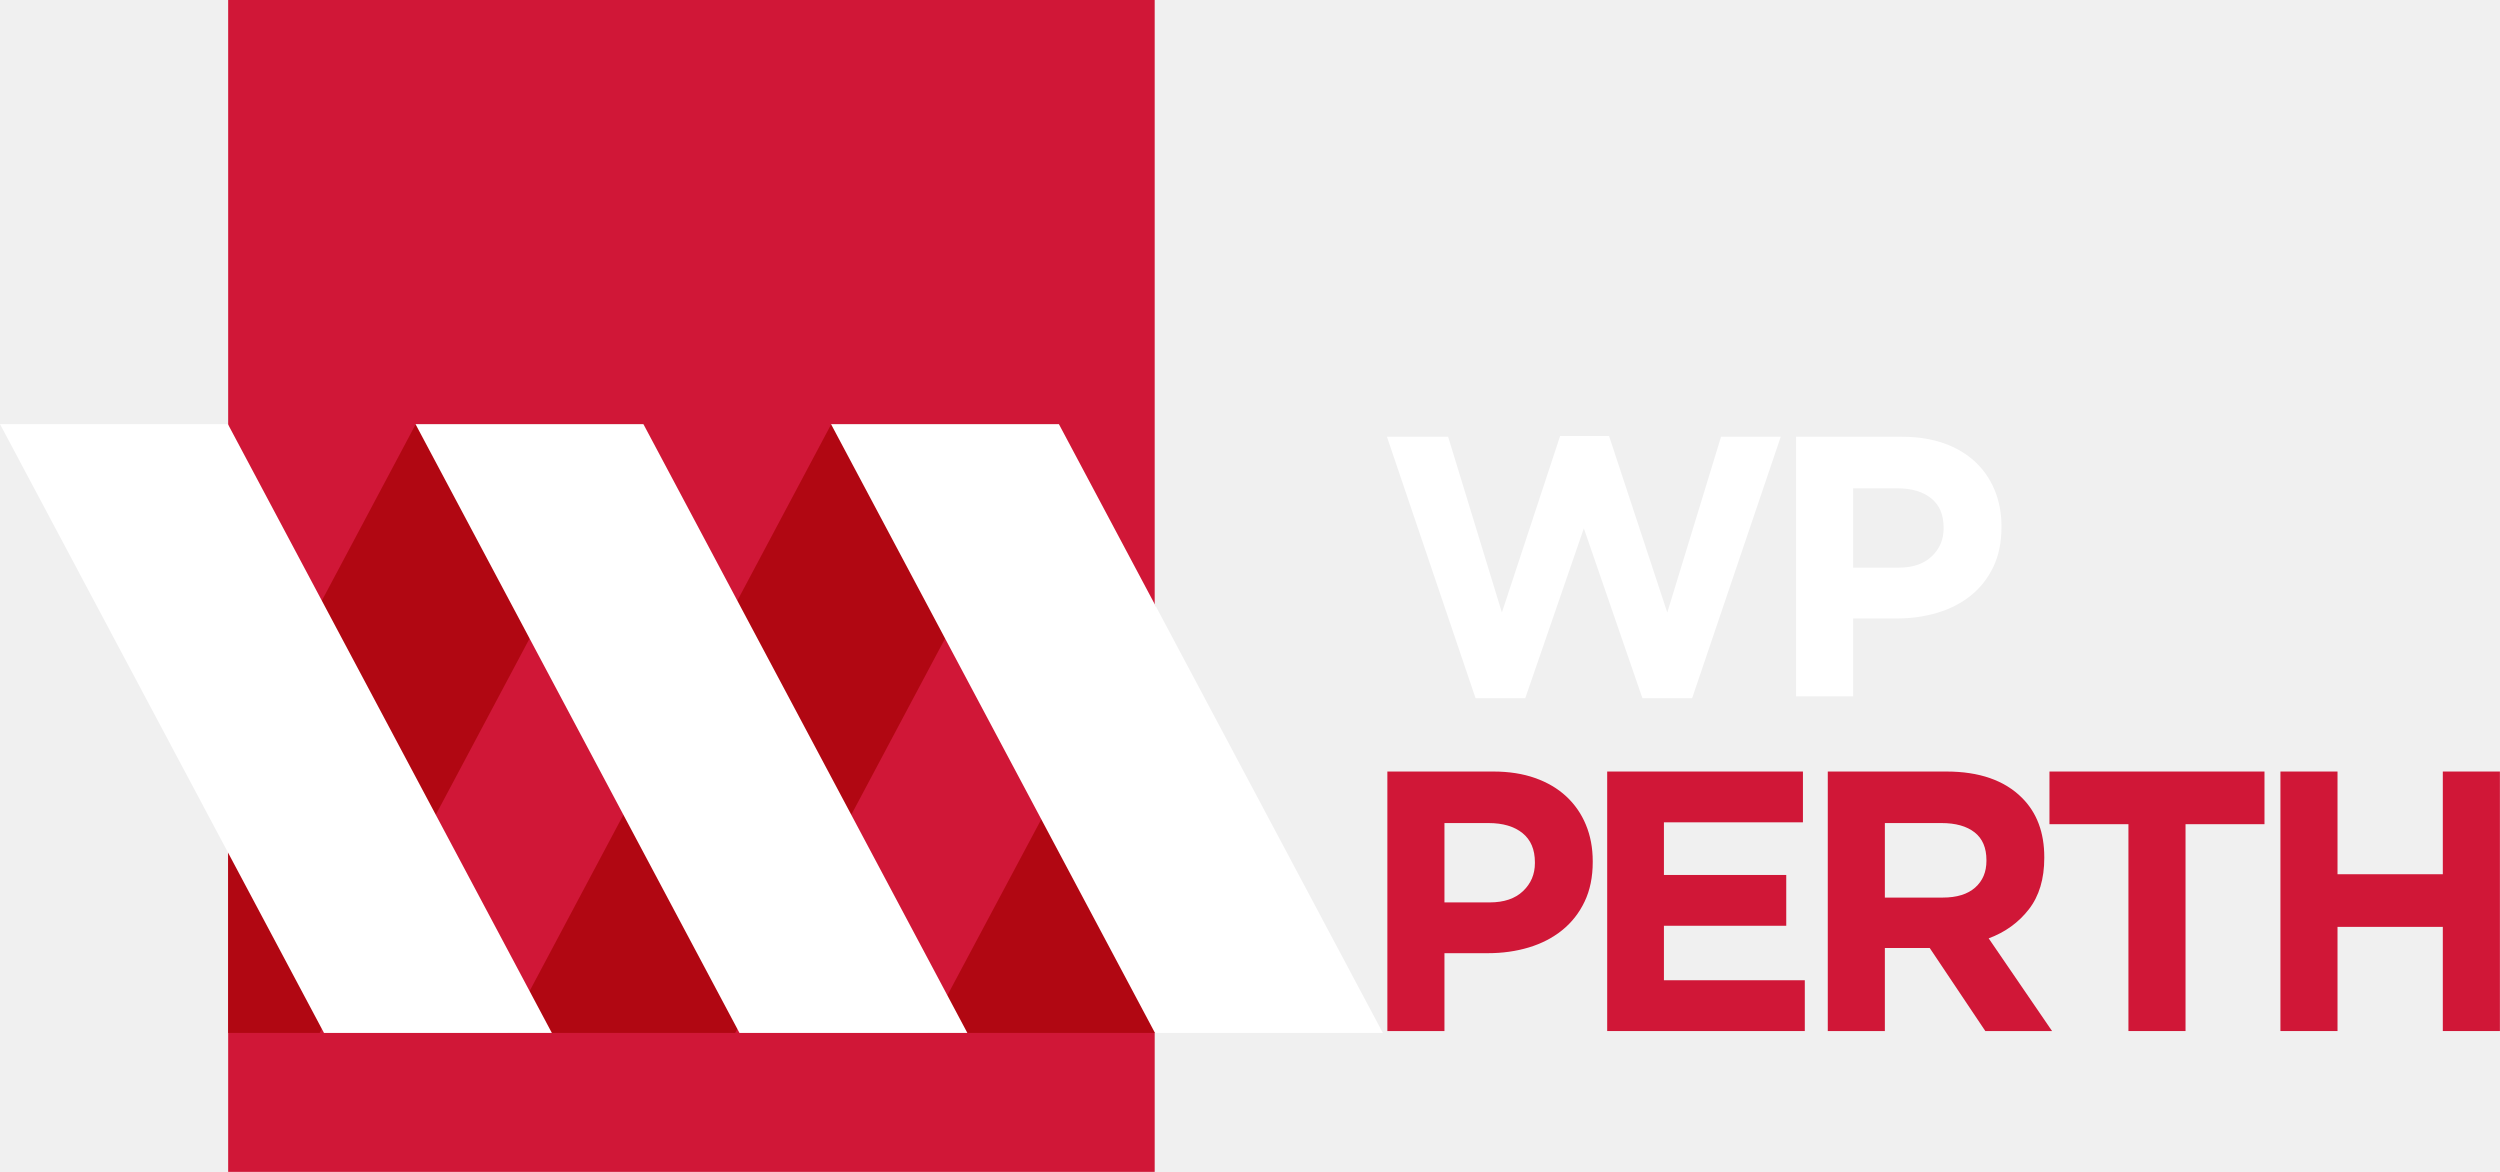
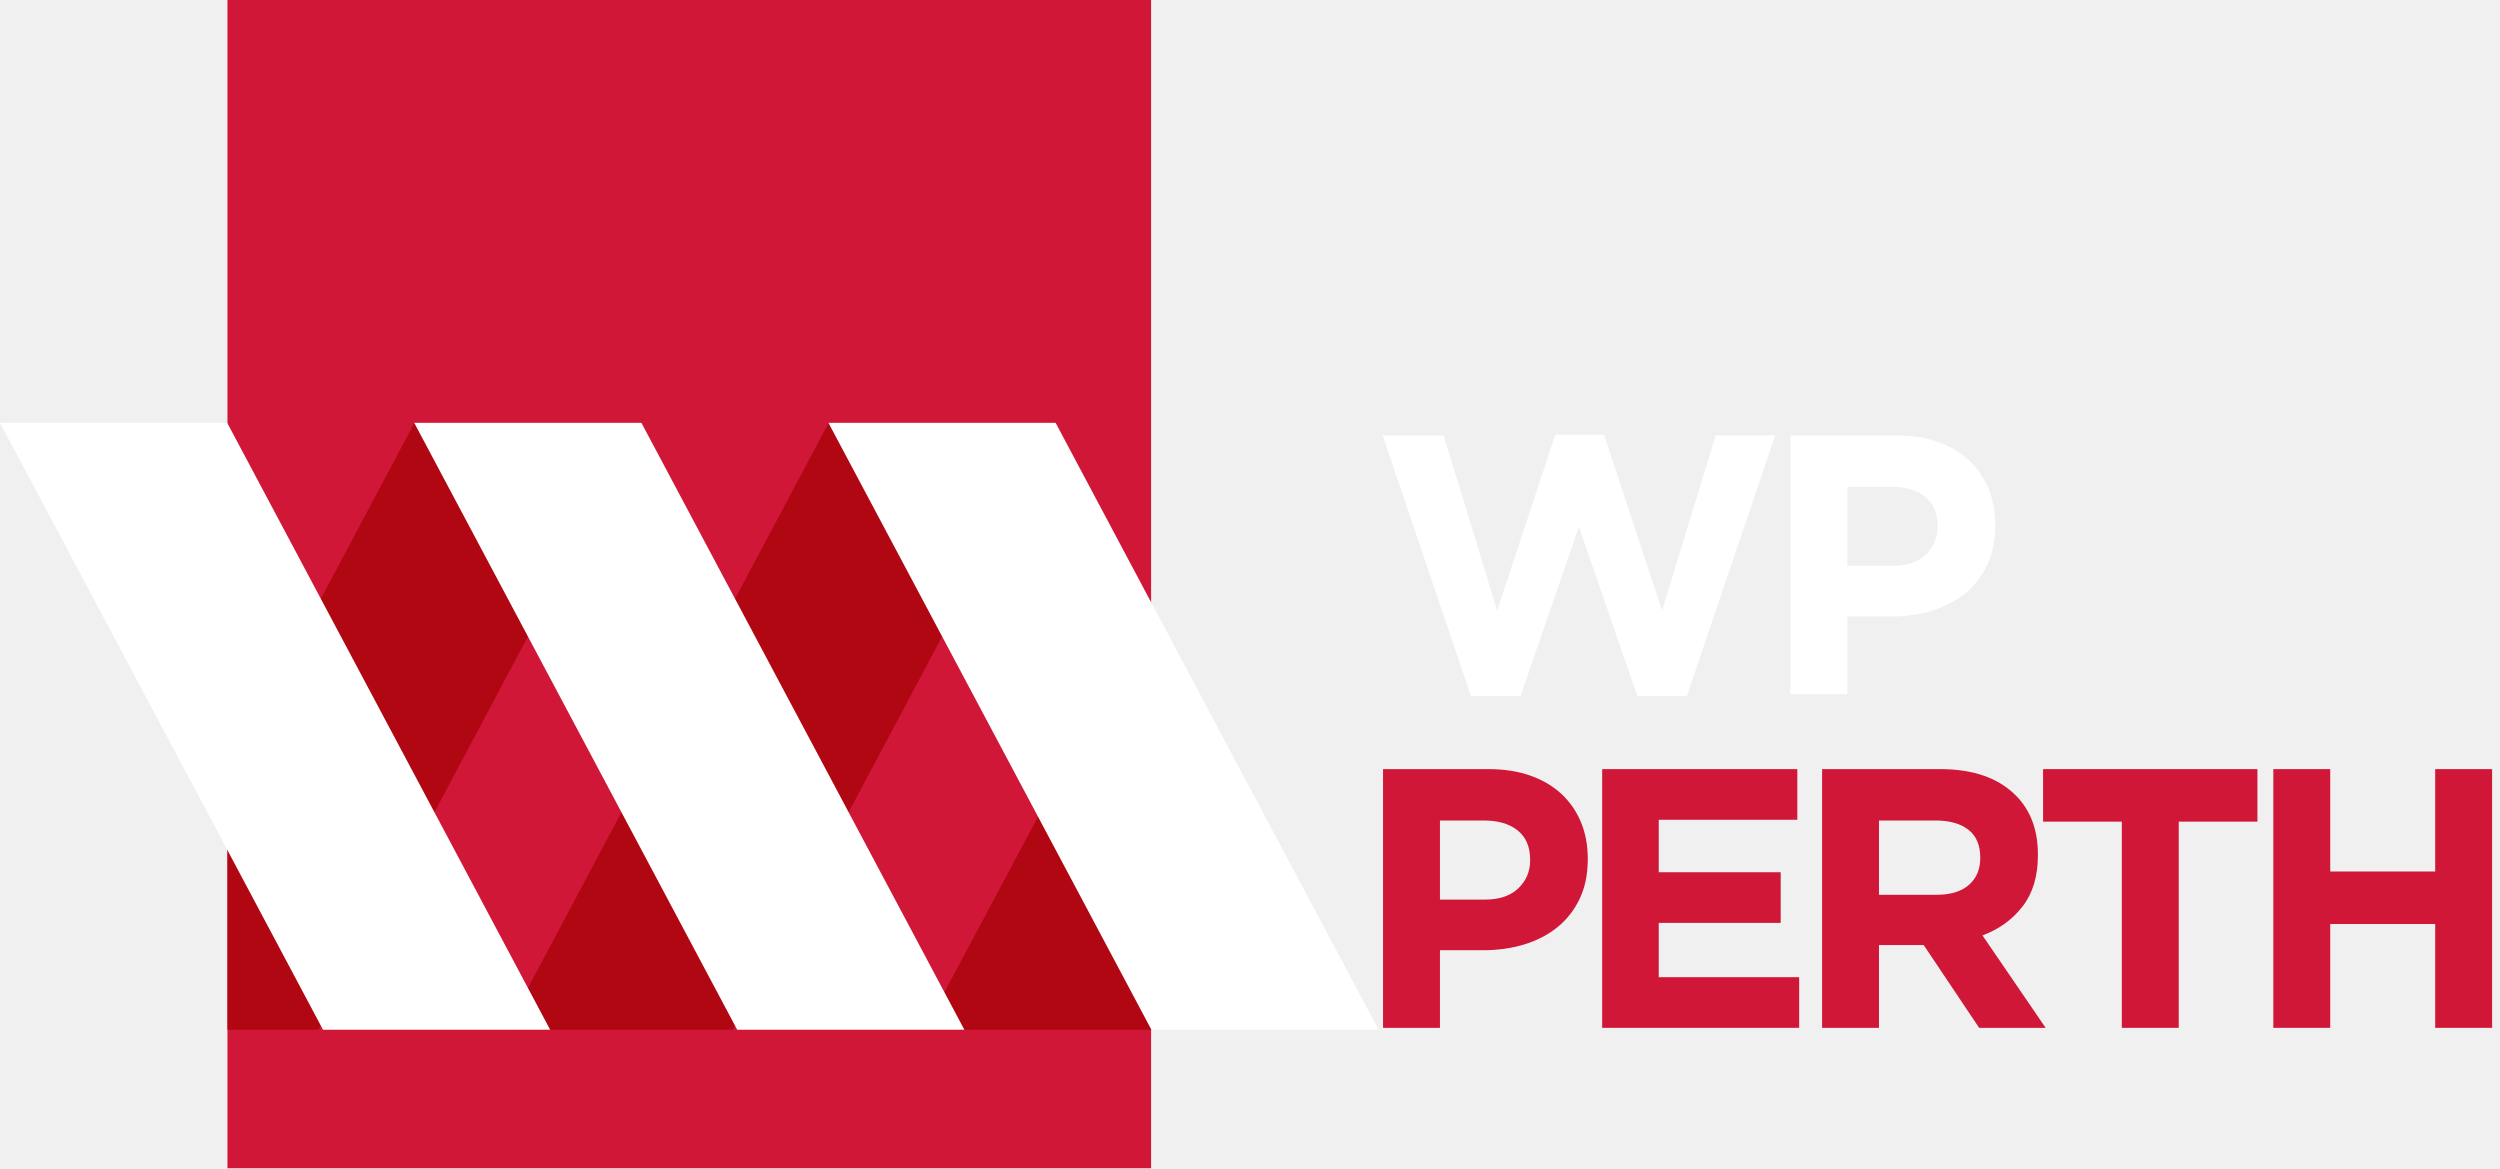
- <svg xmlns="http://www.w3.org/2000/svg" width="100%" height="100%" viewBox="0 0 160 75" version="1.1" xml:space="preserve" style="fill-rule:evenodd;clip-rule:evenodd;stroke-linejoin:round;stroke-miterlimit:1.414;">
+ <svg xmlns="http://www.w3.org/2000/svg" width="100%" height="100%" viewBox="0 0 214 100" version="1.1" xml:space="preserve" style="fill-rule:evenodd;clip-rule:evenodd;stroke-linejoin:round;stroke-miterlimit:1.414;">
  <g>
-     <rect x="14.603" y="0" width="59.297" height="75" style="fill:#d01737;" />
-     <path d="M47.052,66.108l20.735,-38.965l-14.585,0l-20.734,38.965l14.584,0Z" style="fill:#b10712;fill-rule:nonzero;" />
-     <path d="M73.932,66.108l0.01,-27.36l-14.594,27.36l14.584,0Z" style="fill:#b10712;fill-rule:nonzero;" />
-     <path d="M20.459,66.108l20.735,-38.965l-14.585,0l-12.006,22.565l0,16.4l5.856,0Z" style="fill:#b10712;fill-rule:nonzero;" />
-     <path d="M20.736,66.108l-20.736,-38.965l14.585,0l20.734,38.965l-14.583,0l0,0Z" style="fill:#fff;fill-rule:nonzero;" />
-     <path d="M47.327,66.108l-20.735,-38.965l14.585,0l20.734,38.965l-14.584,0Z" style="fill:#fff;fill-rule:nonzero;" />
-     <path d="M73.919,66.108l-20.734,-38.965l14.584,0l20.734,38.965l-14.584,0l0,0Z" style="fill:#fff;fill-rule:nonzero;" />
-     <path d="M88.764,27.953l3.916,0l3.441,11.249l3.726,-11.297l3.133,0l3.726,11.297l3.441,-11.249l3.821,0l-5.672,16.733l-3.181,0l-3.749,-10.87l-3.75,10.87l-3.18,0l-5.672,-16.733l0,0Z" style="fill:#fff;fill-rule:nonzero;" />
-     <path d="M121.497,36.331c0.918,0 1.629,-0.242 2.135,-0.724c0.507,-0.482 0.76,-1.08 0.76,-1.791l0,-0.047c0,-0.824 -0.265,-1.449 -0.795,-1.876c-0.53,-0.428 -1.254,-0.64 -2.172,-0.64l-2.824,0l0,5.078l2.896,0Zm-6.55,-8.378l6.787,0c0.997,0 1.887,0.14 2.67,0.416c0.782,0.277 1.447,0.669 1.994,1.174c0.546,0.506 0.964,1.112 1.257,1.816c0.293,0.704 0.44,1.482 0.44,2.338l0,0.047c0,0.965 -0.175,1.811 -0.522,2.538c-0.349,0.728 -0.828,1.339 -1.436,1.83c-0.609,0.489 -1.322,0.857 -2.136,1.102c-0.816,0.247 -1.69,0.369 -2.623,0.369l-2.777,0l0,4.982l-3.654,0l0,-16.612l0,0Z" style="fill:#fff;fill-rule:nonzero;" />
+     <rect x="19.471" y="0" width="79.063" height="100" style="fill:#d01737;" />
+     <path d="M62.736,88.144l27.647,-51.953l-19.447,0l-27.645,51.953l19.445,0Z" style="fill:#b10712;fill-rule:nonzero;" />
+     <path d="M98.576,88.144l0.013,-36.48l-19.458,36.48l19.445,0Z" style="fill:#b10712;fill-rule:nonzero;" />
+     <path d="M27.279,88.144l27.646,-51.953l-19.446,0l-16.008,30.086l0,21.867l7.808,0Z" style="fill:#b10712;fill-rule:nonzero;" />
+     <path d="M27.648,88.144l-27.648,-51.953l19.447,0l27.645,51.953l-19.444,0l0,0Z" style="fill:#fff;fill-rule:nonzero;" />
+     <path d="M63.103,88.144l-27.647,-51.953l19.447,0l27.645,51.953l-19.445,0Z" style="fill:#fff;fill-rule:nonzero;" />
+     <path d="M98.559,88.144l-27.646,-51.953l19.446,0l27.645,51.953l-19.445,0l0,0Z" style="fill:#fff;fill-rule:nonzero;" />
+     <path d="M118.352,37.271l5.221,0l4.588,14.998l4.968,-15.062l4.178,0l4.968,15.062l4.588,-14.998l5.094,0l-7.562,22.31l-4.242,0l-4.998,-14.493l-5,14.493l-4.24,0l-7.563,-22.31l0,0Z" style="fill:#fff;fill-rule:nonzero;" />
+     <path d="M161.996,48.441c1.224,0 2.172,-0.322 2.847,-0.965c0.676,-0.643 1.013,-1.44 1.013,-2.388l0,-0.063c0,-1.098 -0.353,-1.932 -1.06,-2.501c-0.707,-0.571 -1.672,-0.853 -2.896,-0.853l-3.765,0l0,6.77l3.861,0Zm-8.733,-11.17l9.049,0c1.329,0 2.516,0.186 3.56,0.554c1.043,0.37 1.929,0.892 2.659,1.566c0.728,0.674 1.285,1.482 1.676,2.421c0.39,0.939 0.586,1.976 0.586,3.117l0,0.063c0,1.287 -0.233,2.415 -0.696,3.384c-0.465,0.971 -1.104,1.785 -1.914,2.44c-0.812,0.652 -1.763,1.143 -2.848,1.469c-1.088,0.33 -2.254,0.492 -3.498,0.492l-3.702,0l0,6.643l-4.872,0l0,-22.149l0,0Z" style="fill:#fff;fill-rule:nonzero;" />
    <g>
-       <path d="M95.339,57.754c0.918,0 1.629,-0.241 2.136,-0.724c0.506,-0.482 0.759,-1.079 0.759,-1.791l0,-0.048c0,-0.822 -0.265,-1.447 -0.795,-1.874c-0.53,-0.427 -1.254,-0.641 -2.171,-0.641l-2.823,0l0,5.078l2.894,0Zm-6.548,-8.376l6.785,0c0.997,0 1.887,0.139 2.67,0.416c0.783,0.276 1.447,0.668 1.993,1.174c0.545,0.506 0.965,1.111 1.257,1.815c0.293,0.704 0.439,1.483 0.439,2.337l0,0.048c0,0.964 -0.174,1.811 -0.522,2.538c-0.348,0.728 -0.826,1.337 -1.435,1.827c-0.609,0.491 -1.321,0.858 -2.136,1.104c-0.814,0.245 -1.688,0.367 -2.621,0.367l-2.776,0l0,4.983l-3.654,0l0,-16.609l0,0Z" style="fill:#d01737;fill-rule:nonzero;" />
-       <path d="M102.86,49.378l12.528,0l0,3.251l-8.897,0l0,3.369l7.829,0l0,3.251l-7.829,0l0,3.487l9.016,0l0,3.251l-12.647,0l0,-16.609l0,0Z" style="fill:#d01737;fill-rule:nonzero;" />
-       <path d="M124.333,57.445c0.901,0 1.593,-0.213 2.076,-0.64c0.482,-0.427 0.723,-0.997 0.723,-1.709l0,-0.047c0,-0.791 -0.253,-1.384 -0.759,-1.779c-0.506,-0.396 -1.21,-0.594 -2.111,-0.594l-3.631,0l0,4.769l3.702,0Zm-7.355,-8.067l7.592,0c2.104,0 3.717,0.562 4.84,1.685c0.949,0.949 1.424,2.214 1.424,3.796l0,0.048c0,1.344 -0.328,2.439 -0.985,3.286c-0.656,0.846 -1.514,1.467 -2.574,1.862l4.057,5.932l-4.271,0l-3.559,-5.315l-0.047,0l-2.824,0l0,5.315l-3.653,0l0,-16.609l0,0Z" style="fill:#d01737;fill-rule:nonzero;" />
-       <path d="M136.22,52.748l-5.054,0l0,-3.37l13.761,0l0,3.37l-5.053,0l0,13.239l-3.654,0l0,-13.239l0,0Z" style="fill:#d01737;fill-rule:nonzero;" />
-       <path d="M145.948,49.378l3.653,0l0,6.573l6.739,0l0,-6.573l3.654,0l0,16.609l-3.654,0l0,-6.667l-6.739,0l0,6.667l-3.653,0l0,-16.609l0,0Z" style="fill:#d01737;fill-rule:nonzero;" />
+       <path d="M127.119,77.005c1.224,0 2.172,-0.321 2.848,-0.965c0.674,-0.643 1.012,-1.439 1.012,-2.388l0,-0.064c0,-1.096 -0.354,-1.929 -1.06,-2.499c-0.707,-0.569 -1.672,-0.854 -2.895,-0.854l-3.764,0l0,6.77l3.859,0Zm-8.731,-11.168l9.047,0c1.329,0 2.516,0.186 3.56,0.555c1.044,0.368 1.929,0.891 2.657,1.565c0.727,0.675 1.287,1.482 1.676,2.42c0.391,0.939 0.585,1.978 0.585,3.116l0,0.064c0,1.286 -0.232,2.415 -0.696,3.384c-0.464,0.971 -1.101,1.783 -1.913,2.436c-0.812,0.655 -1.761,1.144 -2.848,1.472c-1.085,0.327 -2.251,0.49 -3.495,0.49l-3.701,0l0,6.644l-4.872,0l0,-22.146l0,0Z" style="fill:#d01737;fill-rule:nonzero;" />
+       <path d="M137.147,65.837l16.704,0l0,4.335l-11.863,0l0,4.492l10.439,0l0,4.335l-10.439,0l0,4.649l12.021,0l0,4.335l-16.862,0l0,-22.146l0,0Z" style="fill:#d01737;fill-rule:nonzero;" />
+       <path d="M165.777,76.593c1.202,0 2.124,-0.284 2.768,-0.853c0.643,-0.569 0.964,-1.329 0.964,-2.279l0,-0.062c0,-1.055 -0.337,-1.846 -1.012,-2.372c-0.674,-0.528 -1.613,-0.792 -2.814,-0.792l-4.842,0l0,6.358l4.936,0Zm-9.806,-10.756l10.122,0c2.806,0 4.956,0.75 6.454,2.247c1.265,1.265 1.898,2.952 1.898,5.061l0,0.064c0,1.792 -0.437,3.252 -1.313,4.382c-0.875,1.128 -2.019,1.956 -3.432,2.482l5.409,7.91l-5.694,0l-4.746,-7.087l-0.062,0l-3.766,0l0,7.087l-4.87,0l0,-22.146l0,0Z" style="fill:#d01737;fill-rule:nonzero;" />
+       <path d="M181.627,70.331l-6.739,0l0,-4.494l18.348,0l0,4.494l-6.737,0l0,17.652l-4.872,0l0,-17.652l0,0Z" style="fill:#d01737;fill-rule:nonzero;" />
+       <path d="M194.597,65.837l4.871,0l0,8.764l8.985,0l0,-8.764l4.872,0l0,22.146l-4.872,0l0,-8.89l-8.985,0l0,8.89l-4.871,0l0,-22.146l0,0Z" style="fill:#d01737;fill-rule:nonzero;" />
    </g>
  </g>
</svg>
